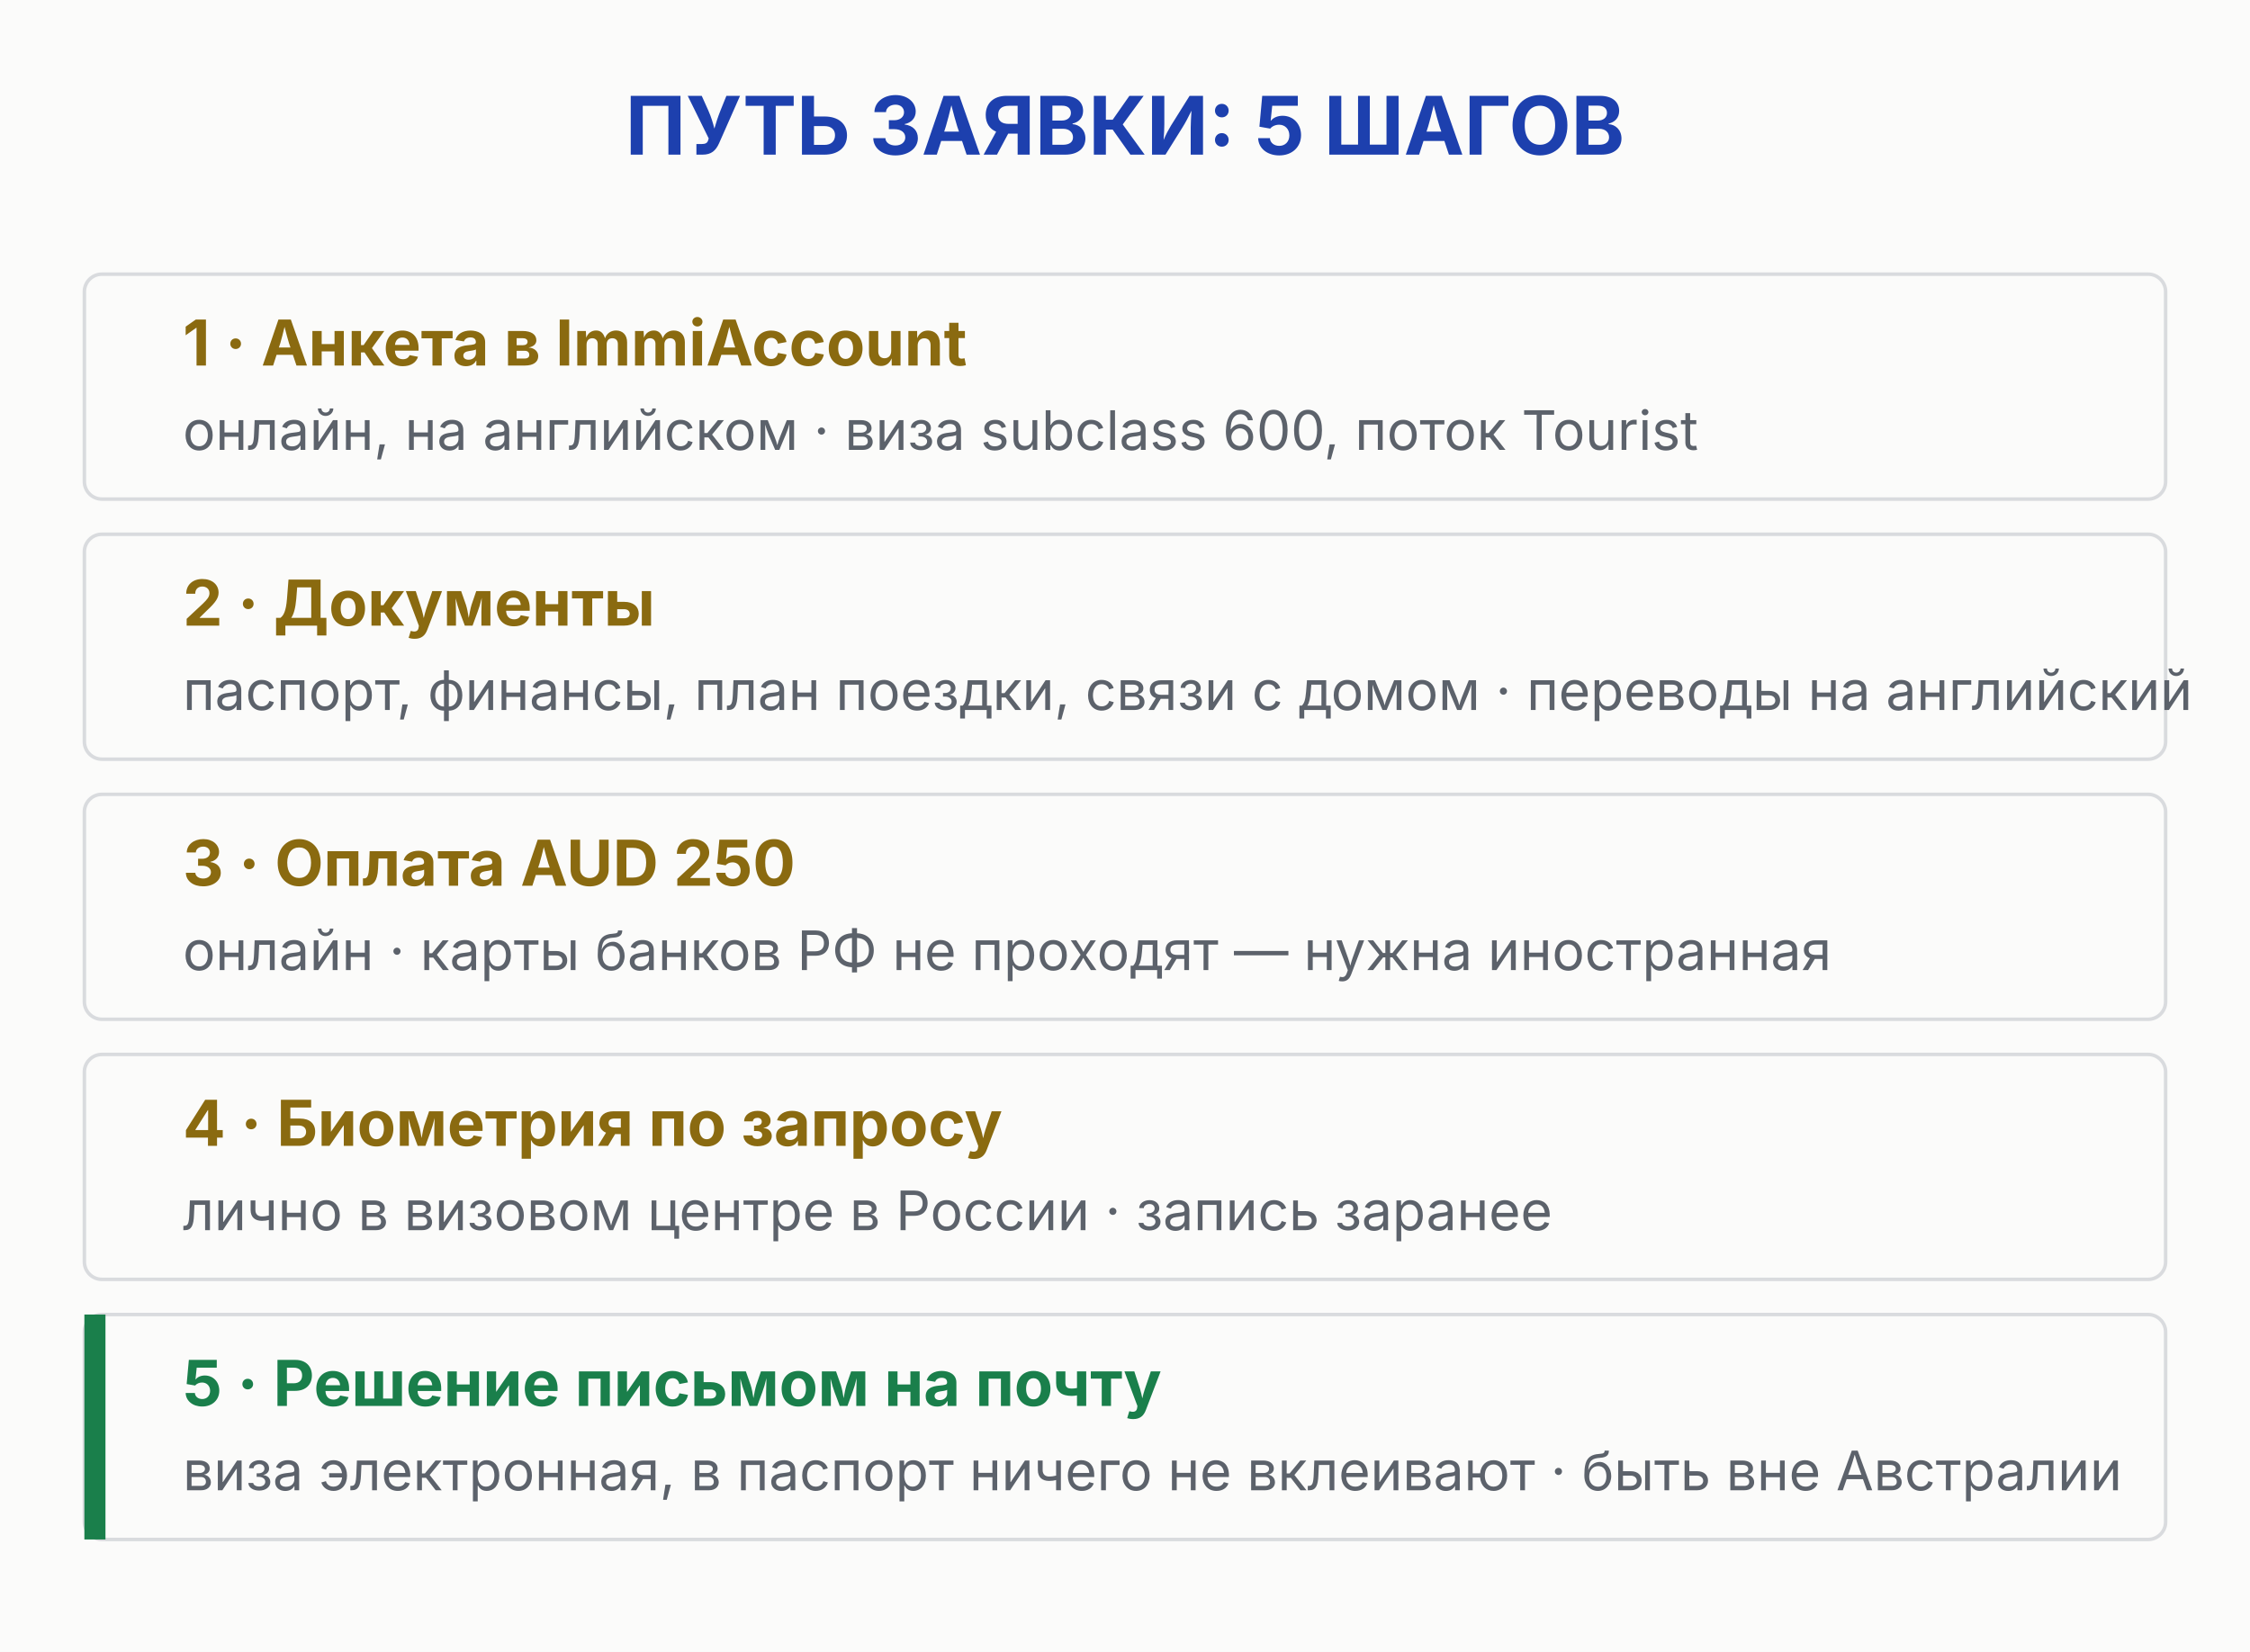
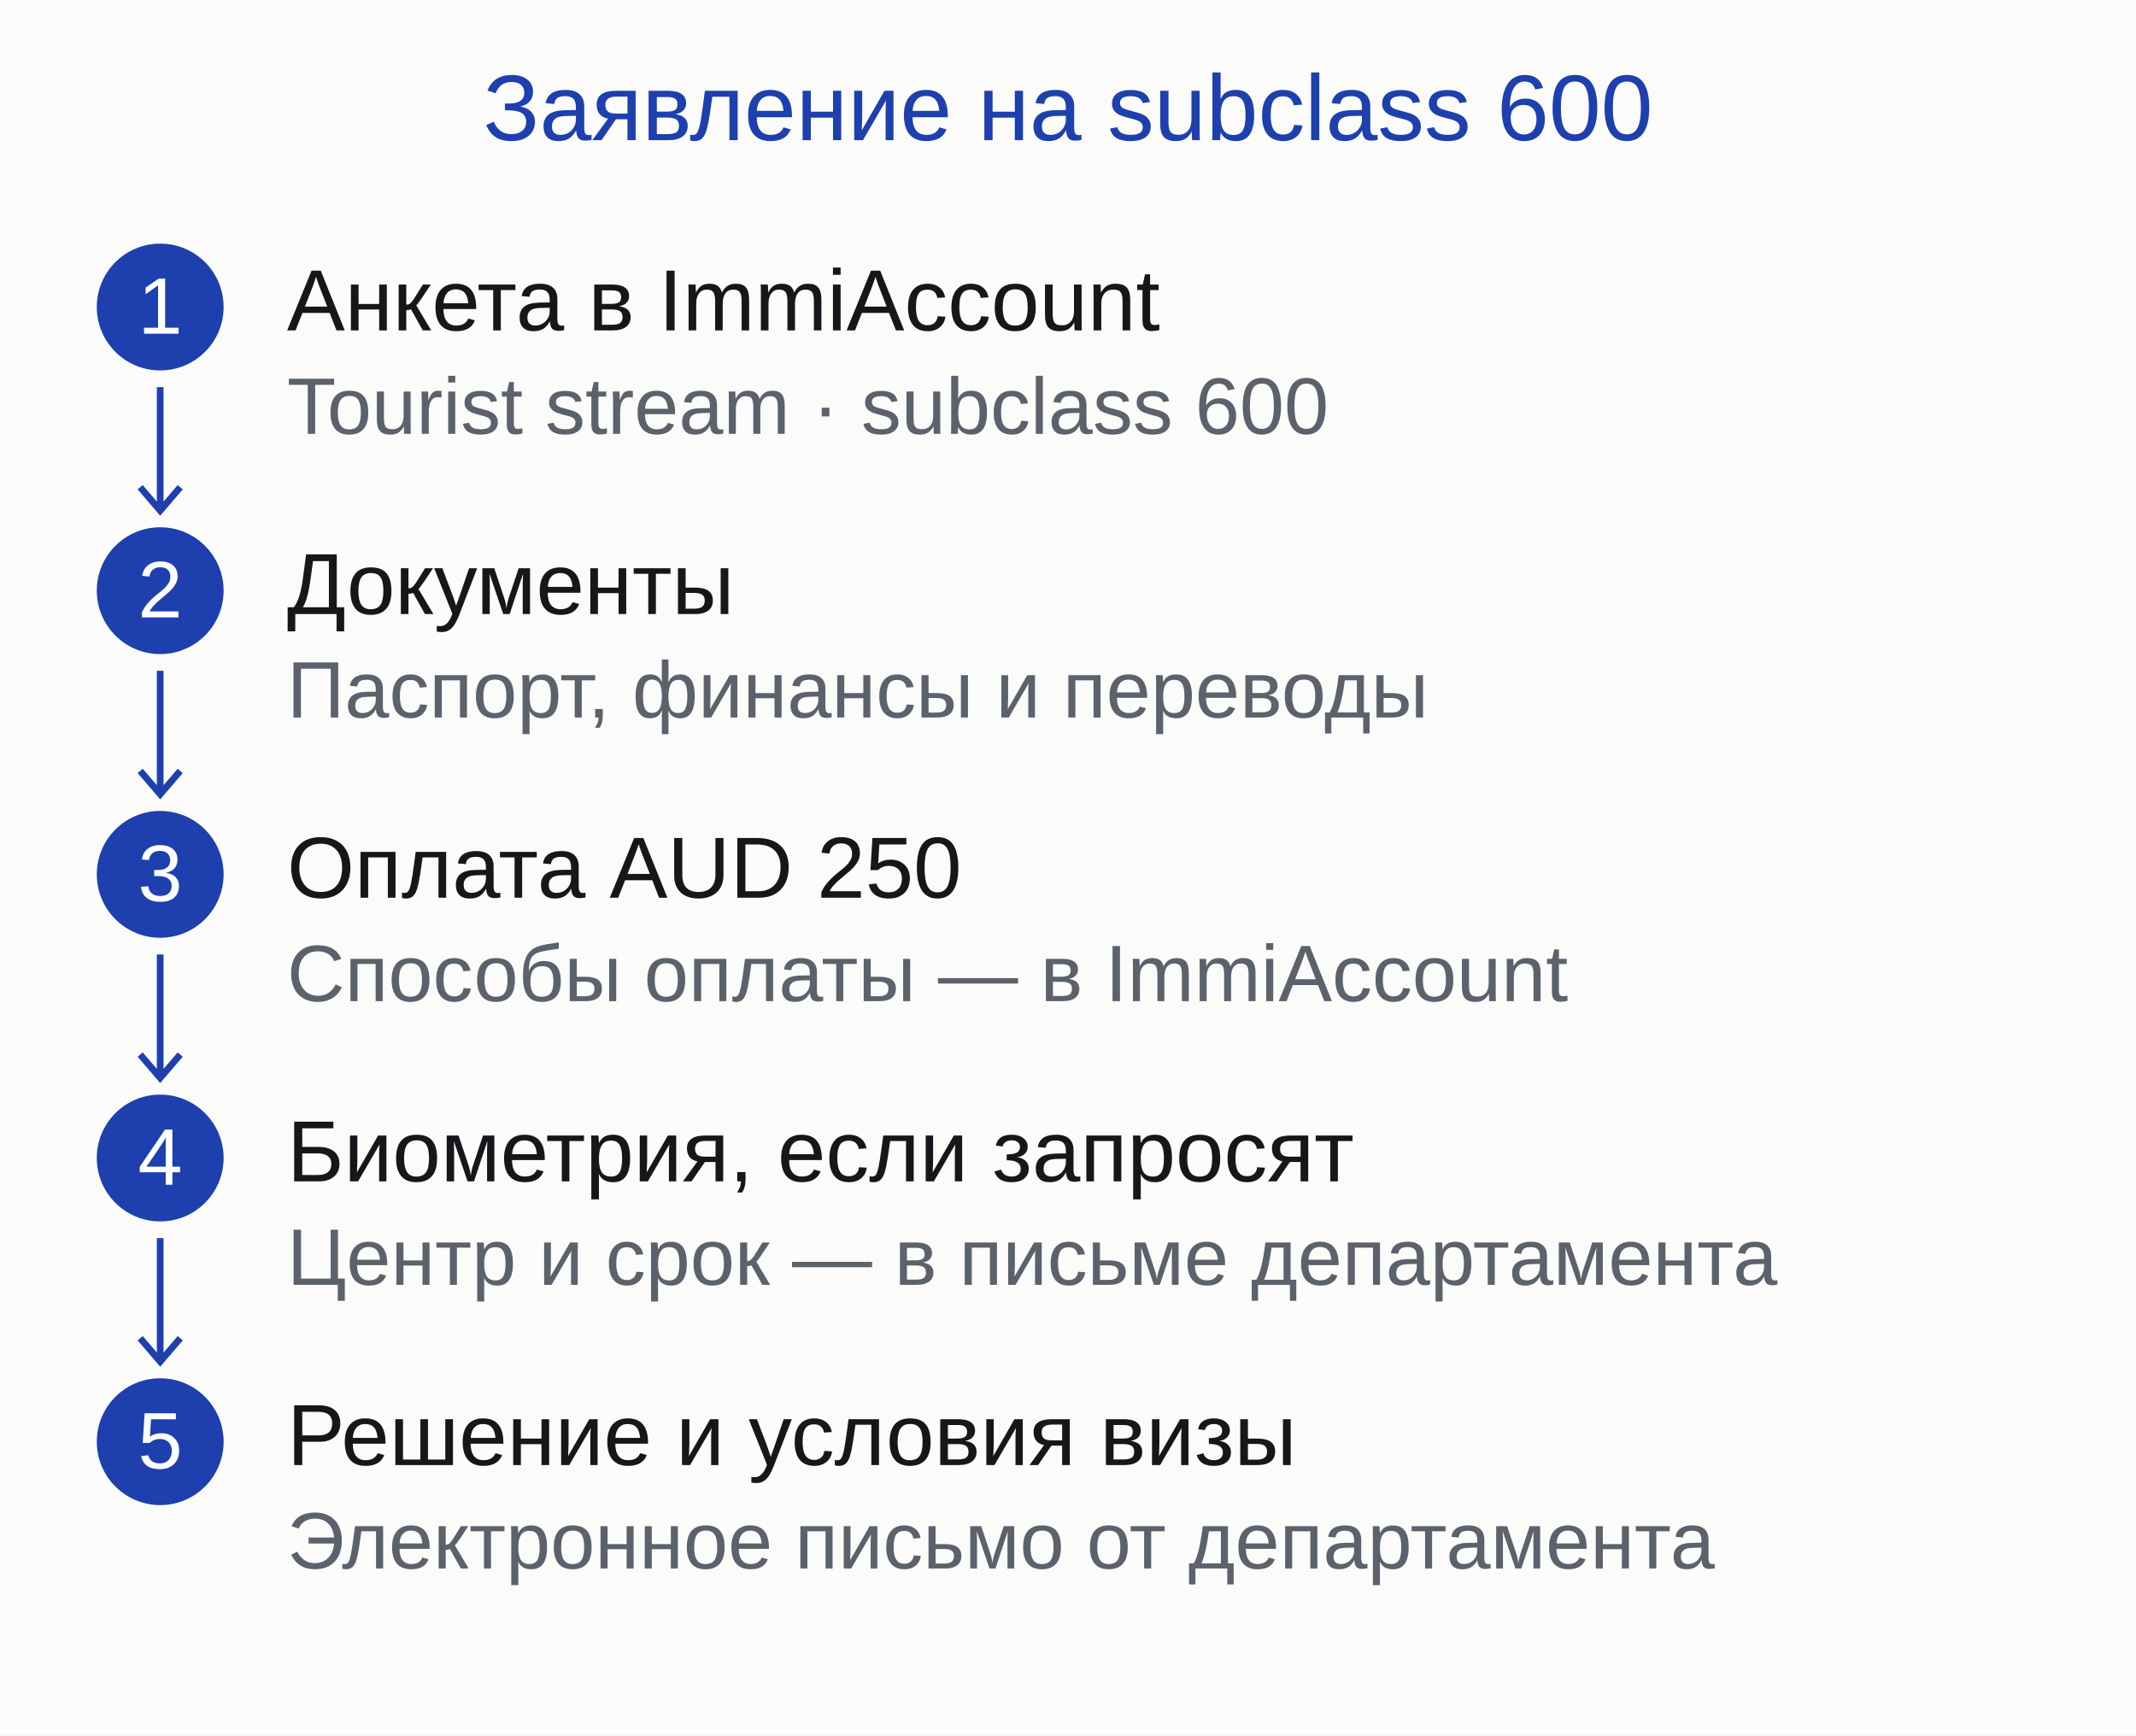
- <svg xmlns="http://www.w3.org/2000/svg" viewBox="0 0 640 470" width="640" height="470" font-family="system-ui,-apple-system,sans-serif">
-   <rect width="640" height="470" fill="#fbfbfa" />
-   <text x="320" y="44" text-anchor="middle" fill="#1d40ae" font-size="23" font-weight="700">ПУТЬ ЗАЯВКИ: 5 ШАГОВ</text>
-   <rect x="24" y="78" width="592" height="64" rx="5" fill="none" stroke="#d9dbde" />
-   <text x="52" y="104" fill="#8a6a10" font-size="18" font-weight="700">1 · Анкета в ImmiAccount</text>
-   <text x="52" y="128" fill="#5c626b" font-size="15.5">онлайн, на английском · виза subclass 600, поток Tourist</text>
-   <rect x="24" y="152" width="592" height="64" rx="5" fill="none" stroke="#d9dbde" />
-   <text x="52" y="178" fill="#8a6a10" font-size="18" font-weight="700">2 · Документы</text>
-   <text x="52" y="202" fill="#5c626b" font-size="15.5">паспорт, финансы, план поездки, связи с домом · переводы на английский</text>
-   <rect x="24" y="226" width="592" height="64" rx="5" fill="none" stroke="#d9dbde" />
-   <text x="52" y="252" fill="#8a6a10" font-size="18" font-weight="700">3 · Оплата AUD 250</text>
-   <text x="52" y="276" fill="#5c626b" font-size="15.5">онлайн · карты банков РФ не проходят — нужна иностранная</text>
-   <rect x="24" y="300" width="592" height="64" rx="5" fill="none" stroke="#d9dbde" />
-   <text x="52" y="326" fill="#8a6a10" font-size="18" font-weight="700">4 · Биометрия по запросу</text>
-   <text x="52" y="350" fill="#5c626b" font-size="15.5">лично в визовом центре в России · запись заранее</text>
-   <rect x="24" y="374" width="592" height="64" rx="5" fill="none" stroke="#d9dbde" />
-   <rect x="24" y="374" width="6" height="64" fill="#1a7f4b" />
-   <text x="52" y="400" fill="#1a7f4b" font-size="18" font-weight="700">5 · Решение письмом на почту</text>
-   <text x="52" y="424" fill="#5c626b" font-size="15.5">виза электронная, в паспорт ничего не вклеивают · быть вне Австралии</text>
+ <svg xmlns="http://www.w3.org/2000/svg" viewBox="0 0 640 520" width="640" height="520" font-family="Golos Text,Arial,sans-serif">
+   <rect width="640" height="520" fill="#fbfbfa" />
+   <text x="320" y="42" text-anchor="middle" fill="#1d40ae" font-size="28">Заявление на subclass 600</text>
+   <circle cx="48" cy="92" r="19" fill="#1d40ae" />
+   <text x="48" y="100" text-anchor="middle" fill="#fff" font-size="24">1</text>
+   <text x="86" y="99" fill="#15171a" font-size="26">Анкета в ImmiAccount</text>
+   <text x="86" y="130" fill="#5c626b" font-size="24">Tourist stream · subclass 600</text>
+   <path d="M48 116V153m-6-7 6 7 6-7" fill="none" stroke="#1d40ae" stroke-width="2" />
+   <circle cx="48" cy="177" r="19" fill="#1d40ae" />
+   <text x="48" y="185" text-anchor="middle" fill="#fff" font-size="24">2</text>
+   <text x="86" y="184" fill="#15171a" font-size="26">Документы</text>
+   <text x="86" y="215" fill="#5c626b" font-size="24">Паспорт, финансы и переводы</text>
+   <path d="M48 201V238m-6-7 6 7 6-7" fill="none" stroke="#1d40ae" stroke-width="2" />
+   <circle cx="48" cy="262" r="19" fill="#1d40ae" />
+   <text x="48" y="270" text-anchor="middle" fill="#fff" font-size="24">3</text>
+   <text x="86" y="269" fill="#15171a" font-size="26">Оплата AUD 250</text>
+   <text x="86" y="300" fill="#5c626b" font-size="24">Способы оплаты — в ImmiAccount</text>
+   <path d="M48 286V323m-6-7 6 7 6-7" fill="none" stroke="#1d40ae" stroke-width="2" />
+   <circle cx="48" cy="347" r="19" fill="#1d40ae" />
+   <text x="48" y="355" text-anchor="middle" fill="#fff" font-size="24">4</text>
+   <text x="86" y="354" fill="#15171a" font-size="26">Биометрия, если запросят</text>
+   <text x="86" y="385" fill="#5c626b" font-size="24">Центр и срок — в письме департамента</text>
+   <path d="M48 371V408m-6-7 6 7 6-7" fill="none" stroke="#1d40ae" stroke-width="2" />
+   <circle cx="48" cy="432" r="19" fill="#1d40ae" />
+   <text x="48" y="440" text-anchor="middle" fill="#fff" font-size="24">5</text>
+   <text x="86" y="439" fill="#15171a" font-size="26">Решение и условия визы</text>
+   <text x="86" y="470" fill="#5c626b" font-size="24">Электронное письмо от департамента</text>
</svg>
